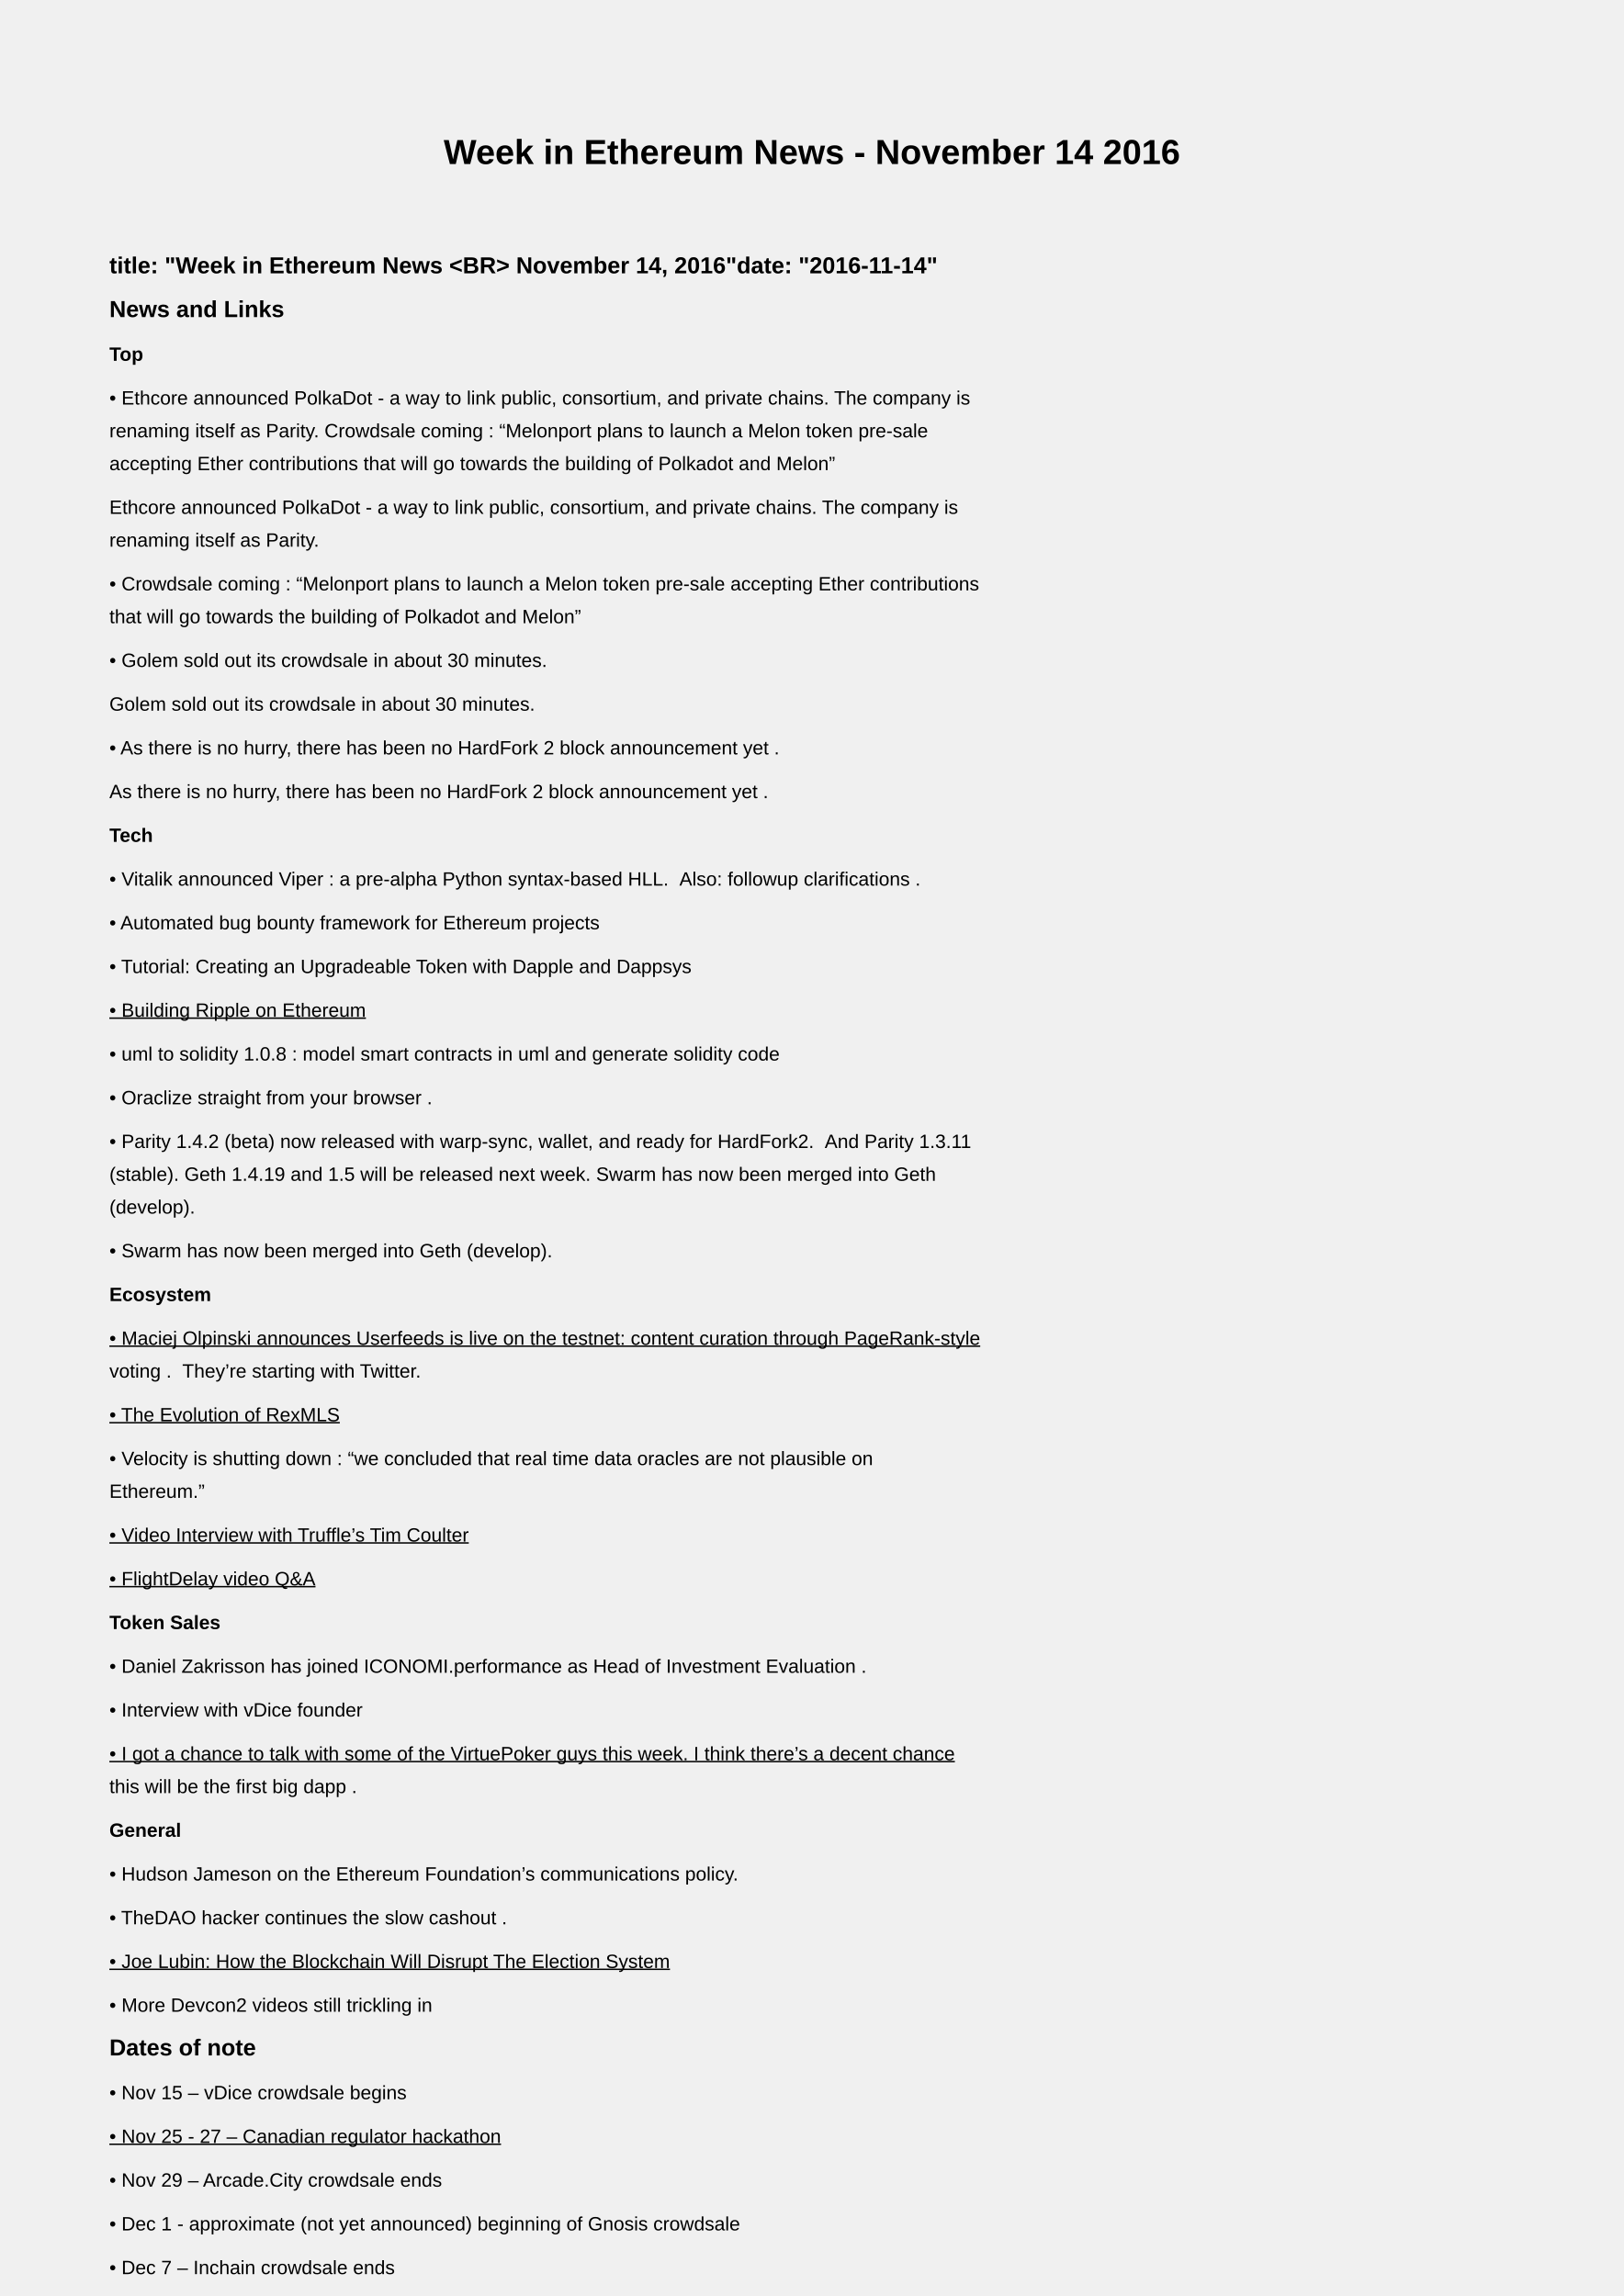
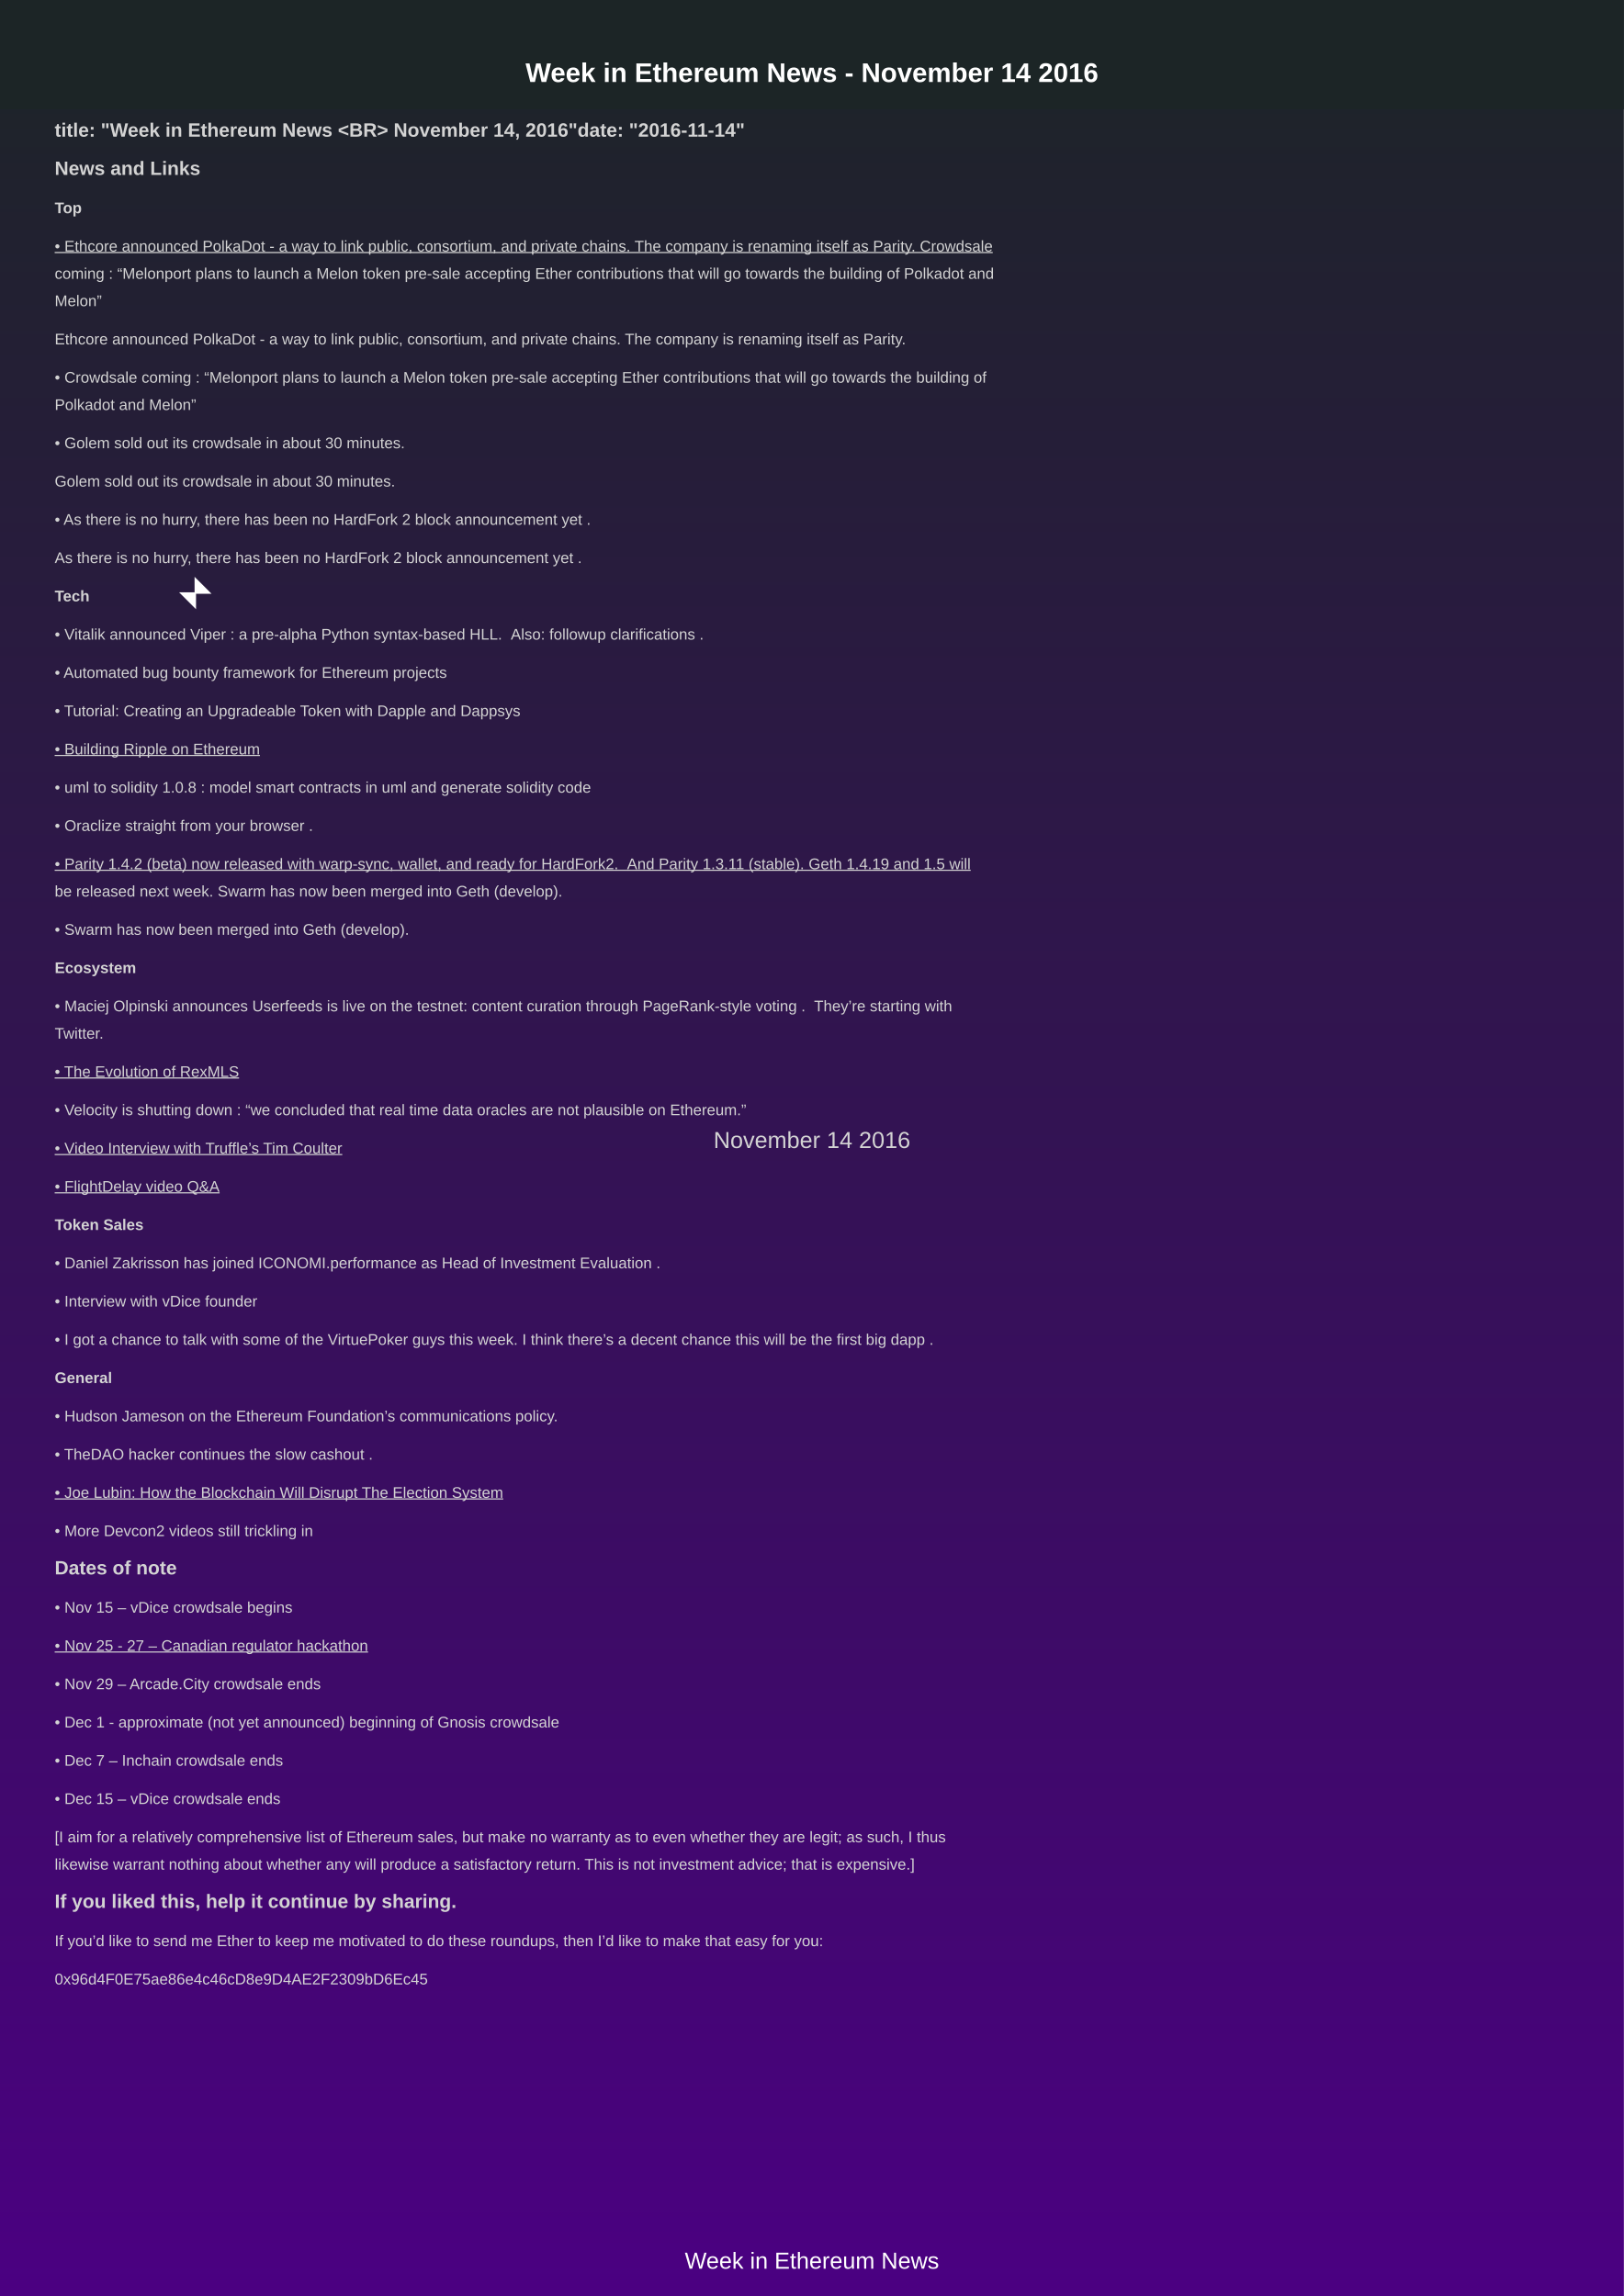
<svg xmlns="http://www.w3.org/2000/svg" width="297mm" height="420mm">
-   <rect width="100%" height="100%" fill="#f0f0f0" />
-   <text x="50%" y="30mm" font-size="18pt" text-anchor="middle" font-family="Arial" font-weight="bold">Week in Ethereum News - November 14 2016</text>
-   <text x="20mm" y="50mm" font-size="12pt" font-family="Arial" font-weight="bold" text-decoration="none">title: "Week in Ethereum News &lt;BR&gt; November 14, 2016"
+   <defs>
+     <linearGradient id="bgGradient" x1="0%" y1="0%" x2="0%" y2="100%">
+       <stop offset="0%" style="stop-color:#1c2526;stop-opacity:1" />
+       <stop offset="100%" style="stop-color:#4b0082;stop-opacity:1" />
+     </linearGradient>
+   </defs>
+   <rect width="100%" height="100%" fill="url(#bgGradient)" />
+   <rect x="0" y="0" width="100%" height="20mm" fill="#1c2526" />
+   <text x="50%" y="15mm" font-size="14pt" text-anchor="middle" font-family="Arial" fill="#ffffff" font-weight="bold">Week in Ethereum News - November 14 2016</text>
+   <text x="50%" y="210mm" font-size="12pt" text-anchor="middle" font-family="Arial" fill="#d3d3d3">November 14 2016</text>
+   <text x="10mm" y="25mm" font-size="10pt" font-family="Arial" fill="#d3d3d3" font-weight="bold" text-decoration="none">title: "Week in Ethereum News &lt;BR&gt; November 14, 2016"
date: "2016-11-14"</text>
-   <text x="20mm" y="58mm" font-size="12pt" font-family="Arial" font-weight="bold" text-decoration="none">News and Links</text>
-   <text x="20mm" y="66mm" font-size="10pt" font-family="Arial" font-weight="bold" text-decoration="none">Top</text>
-   <text x="20mm" y="74mm" font-size="10pt" font-family="Arial" font-weight="normal" text-decoration="none">• Ethcore announced PolkaDot - a way to link public, consortium, and private chains. The company is</text>
-   <text x="20mm" y="80mm" font-size="10pt" font-family="Arial" font-weight="normal" text-decoration="none">renaming itself as Parity. Crowdsale coming : “Melonport plans to launch a Melon token pre-sale</text>
-   <text x="20mm" y="86mm" font-size="10pt" font-family="Arial" font-weight="normal" text-decoration="none">accepting Ether contributions that will go towards the building of Polkadot and Melon”</text>
-   <text x="20mm" y="94mm" font-size="10pt" font-family="Arial" font-weight="normal" text-decoration="none">Ethcore announced PolkaDot - a way to link public, consortium, and private chains. The company is</text>
-   <text x="20mm" y="100mm" font-size="10pt" font-family="Arial" font-weight="normal" text-decoration="none">renaming itself as Parity.</text>
-   <text x="20mm" y="108mm" font-size="10pt" font-family="Arial" font-weight="normal" text-decoration="none">• Crowdsale coming : “Melonport plans to launch a Melon token pre-sale accepting Ether contributions</text>
-   <text x="20mm" y="114mm" font-size="10pt" font-family="Arial" font-weight="normal" text-decoration="none">that will go towards the building of Polkadot and Melon”</text>
-   <text x="20mm" y="122mm" font-size="10pt" font-family="Arial" font-weight="normal" text-decoration="none">• Golem sold out its crowdsale in about 30 minutes.</text>
-   <text x="20mm" y="130mm" font-size="10pt" font-family="Arial" font-weight="normal" text-decoration="none">Golem sold out its crowdsale in about 30 minutes.</text>
-   <text x="20mm" y="138mm" font-size="10pt" font-family="Arial" font-weight="normal" text-decoration="none">• As there is no hurry, there has been no HardFork 2 block announcement yet .</text>
-   <text x="20mm" y="146mm" font-size="10pt" font-family="Arial" font-weight="normal" text-decoration="none">As there is no hurry, there has been no HardFork 2 block announcement yet .</text>
-   <text x="20mm" y="154mm" font-size="10pt" font-family="Arial" font-weight="bold" text-decoration="none">Tech</text>
-   <text x="20mm" y="162mm" font-size="10pt" font-family="Arial" font-weight="normal" text-decoration="none">• Vitalik announced Viper : a pre-alpha Python syntax-based HLL.  Also: followup clarifications .</text>
-   <text x="20mm" y="170mm" font-size="10pt" font-family="Arial" font-weight="normal" text-decoration="none">• Automated bug bounty framework for Ethereum projects</text>
-   <text x="20mm" y="178mm" font-size="10pt" font-family="Arial" font-weight="normal" text-decoration="none">• Tutorial: Creating an Upgradeable Token with Dapple and Dappsys</text>
-   <text x="20mm" y="186mm" font-size="10pt" font-family="Arial" font-weight="normal" text-decoration="underline">• Building Ripple on Ethereum</text>
-   <text x="20mm" y="194mm" font-size="10pt" font-family="Arial" font-weight="normal" text-decoration="none">• uml to solidity 1.0.8 : model smart contracts in uml and generate solidity code</text>
-   <text x="20mm" y="202mm" font-size="10pt" font-family="Arial" font-weight="normal" text-decoration="none">• Oraclize straight from your browser .</text>
-   <text x="20mm" y="210mm" font-size="10pt" font-family="Arial" font-weight="normal" text-decoration="none">• Parity 1.4.2 (beta) now released with warp-sync, wallet, and ready for HardFork2.  And Parity 1.3.11</text>
-   <text x="20mm" y="216mm" font-size="10pt" font-family="Arial" font-weight="normal" text-decoration="none">(stable). Geth 1.4.19 and 1.5 will be released next week. Swarm has now been merged into Geth</text>
-   <text x="20mm" y="222mm" font-size="10pt" font-family="Arial" font-weight="normal" text-decoration="none">(develop).</text>
-   <text x="20mm" y="230mm" font-size="10pt" font-family="Arial" font-weight="normal" text-decoration="none">• Swarm has now been merged into Geth (develop).</text>
-   <text x="20mm" y="238mm" font-size="10pt" font-family="Arial" font-weight="bold" text-decoration="none">Ecosystem</text>
-   <text x="20mm" y="246mm" font-size="10pt" font-family="Arial" font-weight="normal" text-decoration="underline">• Maciej Olpinski announces Userfeeds is live on the testnet: content curation through PageRank-style</text>
-   <text x="20mm" y="252mm" font-size="10pt" font-family="Arial" font-weight="normal" text-decoration="none">voting .  They’re starting with Twitter.</text>
-   <text x="20mm" y="260mm" font-size="10pt" font-family="Arial" font-weight="normal" text-decoration="underline">• The Evolution of RexMLS</text>
-   <text x="20mm" y="268mm" font-size="10pt" font-family="Arial" font-weight="normal" text-decoration="none">• Velocity is shutting down : “we concluded that real time data oracles are not plausible on</text>
-   <text x="20mm" y="274mm" font-size="10pt" font-family="Arial" font-weight="normal" text-decoration="none">Ethereum.”</text>
-   <text x="20mm" y="282mm" font-size="10pt" font-family="Arial" font-weight="normal" text-decoration="underline">• Video Interview with Truffle’s Tim Coulter</text>
-   <text x="20mm" y="290mm" font-size="10pt" font-family="Arial" font-weight="normal" text-decoration="underline">• FlightDelay video Q&amp;A</text>
-   <text x="20mm" y="298mm" font-size="10pt" font-family="Arial" font-weight="bold" text-decoration="none">Token Sales</text>
-   <text x="20mm" y="306mm" font-size="10pt" font-family="Arial" font-weight="normal" text-decoration="none">• Daniel Zakrisson has joined ICONOMI.performance as Head of Investment Evaluation .</text>
-   <text x="20mm" y="314mm" font-size="10pt" font-family="Arial" font-weight="normal" text-decoration="none">• Interview with vDice founder</text>
-   <text x="20mm" y="322mm" font-size="10pt" font-family="Arial" font-weight="normal" text-decoration="underline">• I got a chance to talk with some of the VirtuePoker guys this week. I think there’s a decent chance</text>
-   <text x="20mm" y="328mm" font-size="10pt" font-family="Arial" font-weight="normal" text-decoration="none">this will be the first big dapp .</text>
-   <text x="20mm" y="336mm" font-size="10pt" font-family="Arial" font-weight="bold" text-decoration="none">General</text>
-   <text x="20mm" y="344mm" font-size="10pt" font-family="Arial" font-weight="normal" text-decoration="none">• Hudson Jameson on the Ethereum Foundation’s communications policy.</text>
-   <text x="20mm" y="352mm" font-size="10pt" font-family="Arial" font-weight="normal" text-decoration="none">• TheDAO hacker continues the slow cashout .</text>
-   <text x="20mm" y="360mm" font-size="10pt" font-family="Arial" font-weight="normal" text-decoration="underline">• Joe Lubin: How the Blockchain Will Disrupt The Election System</text>
-   <text x="20mm" y="368mm" font-size="10pt" font-family="Arial" font-weight="normal" text-decoration="none">• More Devcon2 videos still trickling in</text>
-   <text x="20mm" y="376mm" font-size="12pt" font-family="Arial" font-weight="bold" text-decoration="none">Dates of note</text>
-   <text x="20mm" y="384mm" font-size="10pt" font-family="Arial" font-weight="normal" text-decoration="none">• Nov 15 – vDice crowdsale begins</text>
-   <text x="20mm" y="392mm" font-size="10pt" font-family="Arial" font-weight="normal" text-decoration="underline">• Nov 25 - 27 – Canadian regulator hackathon</text>
-   <text x="20mm" y="400mm" font-size="10pt" font-family="Arial" font-weight="normal" text-decoration="none">• Nov 29 – Arcade.City crowdsale ends</text>
-   <text x="20mm" y="408mm" font-size="10pt" font-family="Arial" font-weight="normal" text-decoration="none">• Dec 1 - approximate (not yet announced) beginning of Gnosis crowdsale</text>
-   <text x="20mm" y="416mm" font-size="10pt" font-family="Arial" font-weight="normal" text-decoration="none">• Dec 7 – Inchain crowdsale ends</text>
-   <text x="20mm" y="424mm" font-size="10pt" font-family="Arial" font-weight="normal" text-decoration="none">• Dec 15 – vDice crowdsale ends</text>
-   <text x="20mm" y="432mm" font-size="10pt" font-family="Arial" font-weight="normal" text-decoration="none">[I aim for a relatively comprehensive list of Ethereum sales, but make no warranty as to even whether</text>
-   <text x="20mm" y="438mm" font-size="10pt" font-family="Arial" font-weight="normal" text-decoration="none">they are legit; as such, I thus likewise warrant nothing about whether any will produce a satisfactory</text>
-   <text x="20mm" y="444mm" font-size="10pt" font-family="Arial" font-weight="normal" text-decoration="none">return. This is not investment advice; that is expensive.]</text>
-   <text x="20mm" y="452mm" font-size="12pt" font-family="Arial" font-weight="bold" text-decoration="none">If you liked this, help it continue by sharing.</text>
-   <text x="20mm" y="460mm" font-size="10pt" font-family="Arial" font-weight="normal" text-decoration="none">If you’d like to send me Ether to keep me motivated to do these roundups, then I’d like to make that</text>
-   <text x="20mm" y="466mm" font-size="10pt" font-family="Arial" font-weight="normal" text-decoration="none">easy for you:</text>
-   <text x="20mm" y="474mm" font-size="10pt" font-family="Arial" font-weight="normal" text-decoration="none">0x96d4F0E75ae86e4c46cD8e9D4AE2F2309bD6Ec45</text>
+   <text x="10mm" y="32mm" font-size="10pt" font-family="Arial" fill="#d3d3d3" font-weight="bold" text-decoration="none">News and Links</text>
+   <text x="10mm" y="39mm" font-size="8pt" font-family="Arial" fill="#d3d3d3" font-weight="bold" text-decoration="none">Top</text>
+   <text x="10mm" y="46mm" font-size="8pt" font-family="Arial" fill="#d3d3d3" font-weight="normal" text-decoration="underline">• Ethcore announced PolkaDot - a way to link public, consortium, and private chains. The company is renaming itself as Parity. Crowdsale</text>
+   <text x="10mm" y="51mm" font-size="8pt" font-family="Arial" fill="#d3d3d3" font-weight="normal" text-decoration="none">coming : “Melonport plans to launch a Melon token pre-sale accepting Ether contributions that will go towards the building of Polkadot and</text>
+   <text x="10mm" y="56mm" font-size="8pt" font-family="Arial" fill="#d3d3d3" font-weight="normal" text-decoration="none">Melon”</text>
+   <text x="10mm" y="63mm" font-size="8pt" font-family="Arial" fill="#d3d3d3" font-weight="normal" text-decoration="none">Ethcore announced PolkaDot - a way to link public, consortium, and private chains. The company is renaming itself as Parity.</text>
+   <text x="10mm" y="70mm" font-size="8pt" font-family="Arial" fill="#d3d3d3" font-weight="normal" text-decoration="none">• Crowdsale coming : “Melonport plans to launch a Melon token pre-sale accepting Ether contributions that will go towards the building of</text>
+   <text x="10mm" y="75mm" font-size="8pt" font-family="Arial" fill="#d3d3d3" font-weight="normal" text-decoration="none">Polkadot and Melon”</text>
+   <text x="10mm" y="82mm" font-size="8pt" font-family="Arial" fill="#d3d3d3" font-weight="normal" text-decoration="none">• Golem sold out its crowdsale in about 30 minutes.</text>
+   <text x="10mm" y="89mm" font-size="8pt" font-family="Arial" fill="#d3d3d3" font-weight="normal" text-decoration="none">Golem sold out its crowdsale in about 30 minutes.</text>
+   <text x="10mm" y="96mm" font-size="8pt" font-family="Arial" fill="#d3d3d3" font-weight="normal" text-decoration="none">• As there is no hurry, there has been no HardFork 2 block announcement yet .</text>
+   <text x="10mm" y="103mm" font-size="8pt" font-family="Arial" fill="#d3d3d3" font-weight="normal" text-decoration="none">As there is no hurry, there has been no HardFork 2 block announcement yet .</text>
+   <text x="10mm" y="110mm" font-size="8pt" font-family="Arial" fill="#d3d3d3" font-weight="bold" text-decoration="none">Tech</text>
+   <text x="10mm" y="117mm" font-size="8pt" font-family="Arial" fill="#d3d3d3" font-weight="normal" text-decoration="none">• Vitalik announced Viper : a pre-alpha Python syntax-based HLL.  Also: followup clarifications .</text>
+   <text x="10mm" y="124mm" font-size="8pt" font-family="Arial" fill="#d3d3d3" font-weight="normal" text-decoration="none">• Automated bug bounty framework for Ethereum projects</text>
+   <text x="10mm" y="131mm" font-size="8pt" font-family="Arial" fill="#d3d3d3" font-weight="normal" text-decoration="none">• Tutorial: Creating an Upgradeable Token with Dapple and Dappsys</text>
+   <text x="10mm" y="138mm" font-size="8pt" font-family="Arial" fill="#d3d3d3" font-weight="normal" text-decoration="underline">• Building Ripple on Ethereum</text>
+   <text x="10mm" y="145mm" font-size="8pt" font-family="Arial" fill="#d3d3d3" font-weight="normal" text-decoration="none">• uml to solidity 1.0.8 : model smart contracts in uml and generate solidity code</text>
+   <text x="10mm" y="152mm" font-size="8pt" font-family="Arial" fill="#d3d3d3" font-weight="normal" text-decoration="none">• Oraclize straight from your browser .</text>
+   <text x="10mm" y="159mm" font-size="8pt" font-family="Arial" fill="#d3d3d3" font-weight="normal" text-decoration="underline">• Parity 1.4.2 (beta) now released with warp-sync, wallet, and ready for HardFork2.  And Parity 1.3.11 (stable). Geth 1.4.19 and 1.5 will</text>
+   <text x="10mm" y="164mm" font-size="8pt" font-family="Arial" fill="#d3d3d3" font-weight="normal" text-decoration="none">be released next week. Swarm has now been merged into Geth (develop).</text>
+   <text x="10mm" y="171mm" font-size="8pt" font-family="Arial" fill="#d3d3d3" font-weight="normal" text-decoration="none">• Swarm has now been merged into Geth (develop).</text>
+   <text x="10mm" y="178mm" font-size="8pt" font-family="Arial" fill="#d3d3d3" font-weight="bold" text-decoration="none">Ecosystem</text>
+   <text x="10mm" y="185mm" font-size="8pt" font-family="Arial" fill="#d3d3d3" font-weight="normal" text-decoration="none">• Maciej Olpinski announces Userfeeds is live on the testnet: content curation through PageRank-style voting .  They’re starting with</text>
+   <text x="10mm" y="190mm" font-size="8pt" font-family="Arial" fill="#d3d3d3" font-weight="normal" text-decoration="none">Twitter.</text>
+   <text x="10mm" y="197mm" font-size="8pt" font-family="Arial" fill="#d3d3d3" font-weight="normal" text-decoration="underline">• The Evolution of RexMLS</text>
+   <text x="10mm" y="204mm" font-size="8pt" font-family="Arial" fill="#d3d3d3" font-weight="normal" text-decoration="none">• Velocity is shutting down : “we concluded that real time data oracles are not plausible on Ethereum.”</text>
+   <text x="10mm" y="211mm" font-size="8pt" font-family="Arial" fill="#d3d3d3" font-weight="normal" text-decoration="underline">• Video Interview with Truffle’s Tim Coulter</text>
+   <text x="10mm" y="218mm" font-size="8pt" font-family="Arial" fill="#d3d3d3" font-weight="normal" text-decoration="underline">• FlightDelay video Q&amp;A</text>
+   <text x="10mm" y="225mm" font-size="8pt" font-family="Arial" fill="#d3d3d3" font-weight="bold" text-decoration="none">Token Sales</text>
+   <text x="10mm" y="232mm" font-size="8pt" font-family="Arial" fill="#d3d3d3" font-weight="normal" text-decoration="none">• Daniel Zakrisson has joined ICONOMI.performance as Head of Investment Evaluation .</text>
+   <text x="10mm" y="239mm" font-size="8pt" font-family="Arial" fill="#d3d3d3" font-weight="normal" text-decoration="none">• Interview with vDice founder</text>
+   <text x="10mm" y="246mm" font-size="8pt" font-family="Arial" fill="#d3d3d3" font-weight="normal" text-decoration="none">• I got a chance to talk with some of the VirtuePoker guys this week. I think there’s a decent chance this will be the first big dapp .</text>
+   <text x="10mm" y="253mm" font-size="8pt" font-family="Arial" fill="#d3d3d3" font-weight="bold" text-decoration="none">General</text>
+   <text x="10mm" y="260mm" font-size="8pt" font-family="Arial" fill="#d3d3d3" font-weight="normal" text-decoration="none">• Hudson Jameson on the Ethereum Foundation’s communications policy.</text>
+   <text x="10mm" y="267mm" font-size="8pt" font-family="Arial" fill="#d3d3d3" font-weight="normal" text-decoration="none">• TheDAO hacker continues the slow cashout .</text>
+   <text x="10mm" y="274mm" font-size="8pt" font-family="Arial" fill="#d3d3d3" font-weight="normal" text-decoration="underline">• Joe Lubin: How the Blockchain Will Disrupt The Election System</text>
+   <text x="10mm" y="281mm" font-size="8pt" font-family="Arial" fill="#d3d3d3" font-weight="normal" text-decoration="none">• More Devcon2 videos still trickling in</text>
+   <text x="10mm" y="288mm" font-size="10pt" font-family="Arial" fill="#d3d3d3" font-weight="bold" text-decoration="none">Dates of note</text>
+   <text x="10mm" y="295mm" font-size="8pt" font-family="Arial" fill="#d3d3d3" font-weight="normal" text-decoration="none">• Nov 15 – vDice crowdsale begins</text>
+   <text x="10mm" y="302mm" font-size="8pt" font-family="Arial" fill="#d3d3d3" font-weight="normal" text-decoration="underline">• Nov 25 - 27 – Canadian regulator hackathon</text>
+   <text x="10mm" y="309mm" font-size="8pt" font-family="Arial" fill="#d3d3d3" font-weight="normal" text-decoration="none">• Nov 29 – Arcade.City crowdsale ends</text>
+   <text x="10mm" y="316mm" font-size="8pt" font-family="Arial" fill="#d3d3d3" font-weight="normal" text-decoration="none">• Dec 1 - approximate (not yet announced) beginning of Gnosis crowdsale</text>
+   <text x="10mm" y="323mm" font-size="8pt" font-family="Arial" fill="#d3d3d3" font-weight="normal" text-decoration="none">• Dec 7 – Inchain crowdsale ends</text>
+   <text x="10mm" y="330mm" font-size="8pt" font-family="Arial" fill="#d3d3d3" font-weight="normal" text-decoration="none">• Dec 15 – vDice crowdsale ends</text>
+   <text x="10mm" y="337mm" font-size="8pt" font-family="Arial" fill="#d3d3d3" font-weight="normal" text-decoration="none">[I aim for a relatively comprehensive list of Ethereum sales, but make no warranty as to even whether they are legit; as such, I thus</text>
+   <text x="10mm" y="342mm" font-size="8pt" font-family="Arial" fill="#d3d3d3" font-weight="normal" text-decoration="none">likewise warrant nothing about whether any will produce a satisfactory return. This is not investment advice; that is expensive.]</text>
+   <text x="10mm" y="349mm" font-size="10pt" font-family="Arial" fill="#d3d3d3" font-weight="bold" text-decoration="none">If you liked this, help it continue by sharing.</text>
+   <text x="10mm" y="356mm" font-size="8pt" font-family="Arial" fill="#d3d3d3" font-weight="normal" text-decoration="none">If you’d like to send me Ether to keep me motivated to do these roundups, then I’d like to make that easy for you:</text>
+   <text x="10mm" y="363mm" font-size="8pt" font-family="Arial" fill="#d3d3d3" font-weight="normal" text-decoration="none">0x96d4F0E75ae86e4c46cD8e9D4AE2F2309bD6Ec45</text>
+   <g transform="translate(135, 400) scale(0.5)">
+     <polygon points="0,0 20,20 -20,20 0,40" fill="#ffffff" stroke="#ffffff" stroke-width="2" />
+   </g>
+   <text x="50%" y="415mm" font-size="12pt" text-anchor="middle" font-family="Arial" fill="#ffffff">Week in Ethereum News</text>
</svg>
